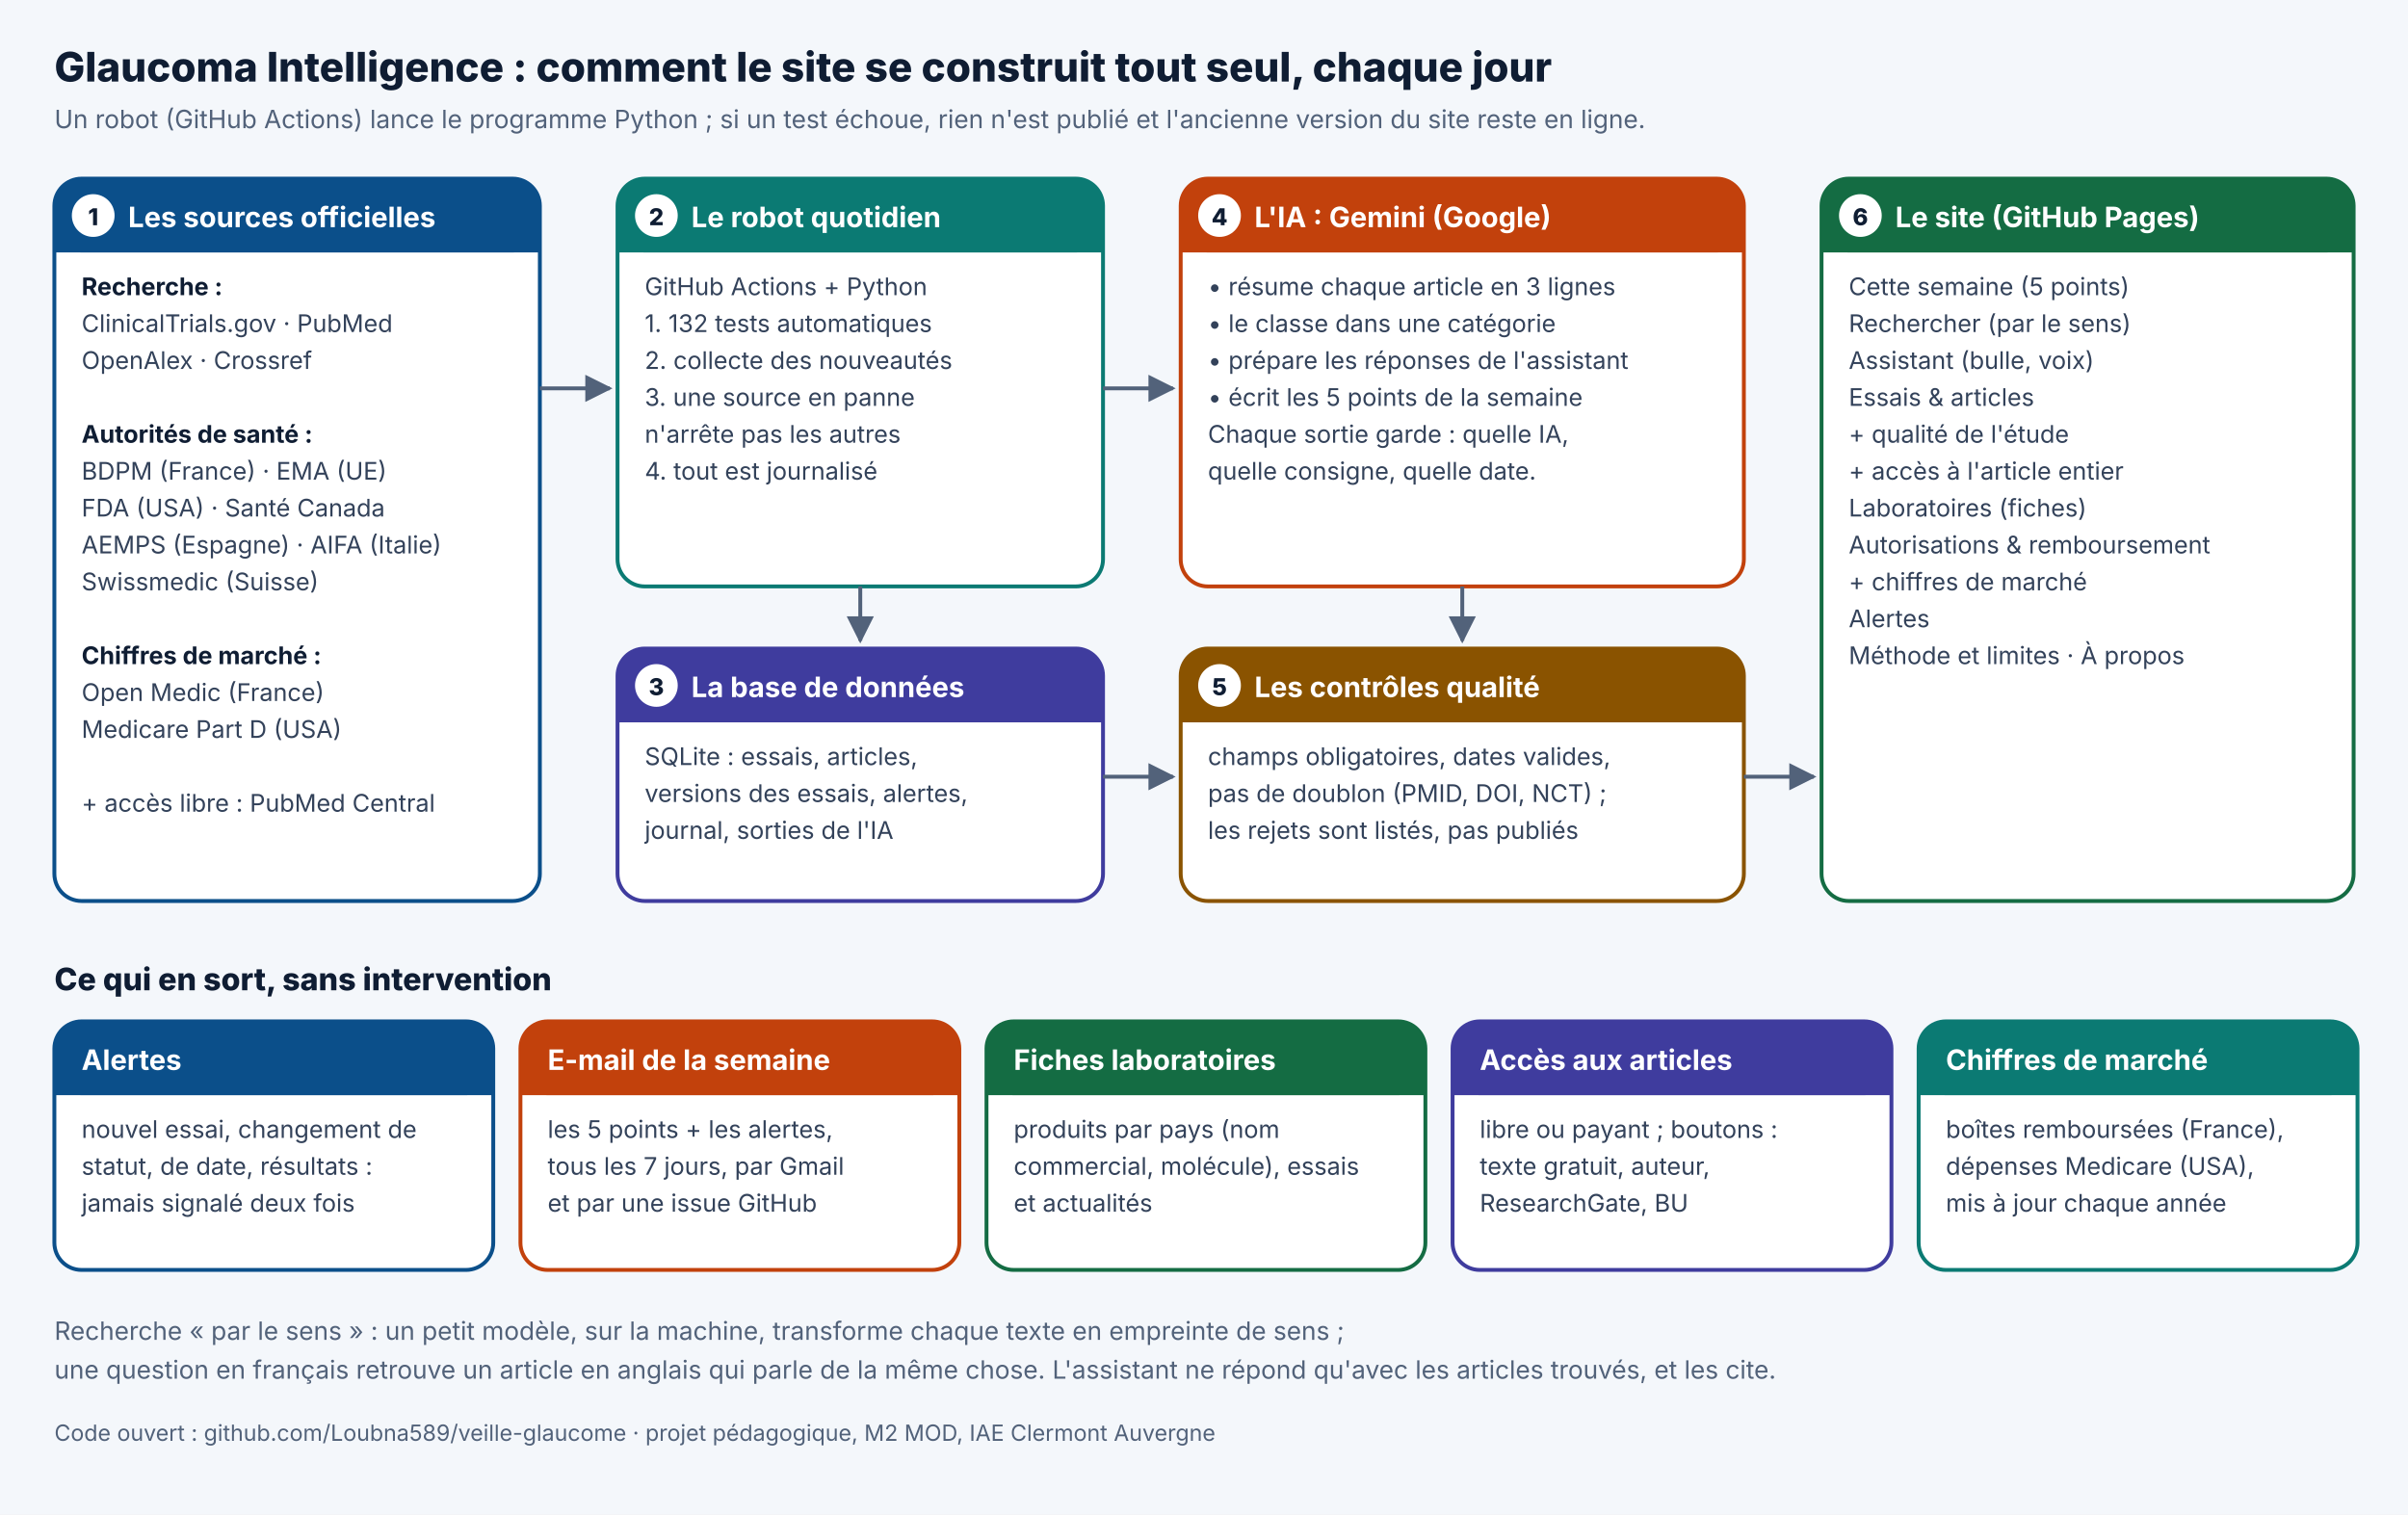
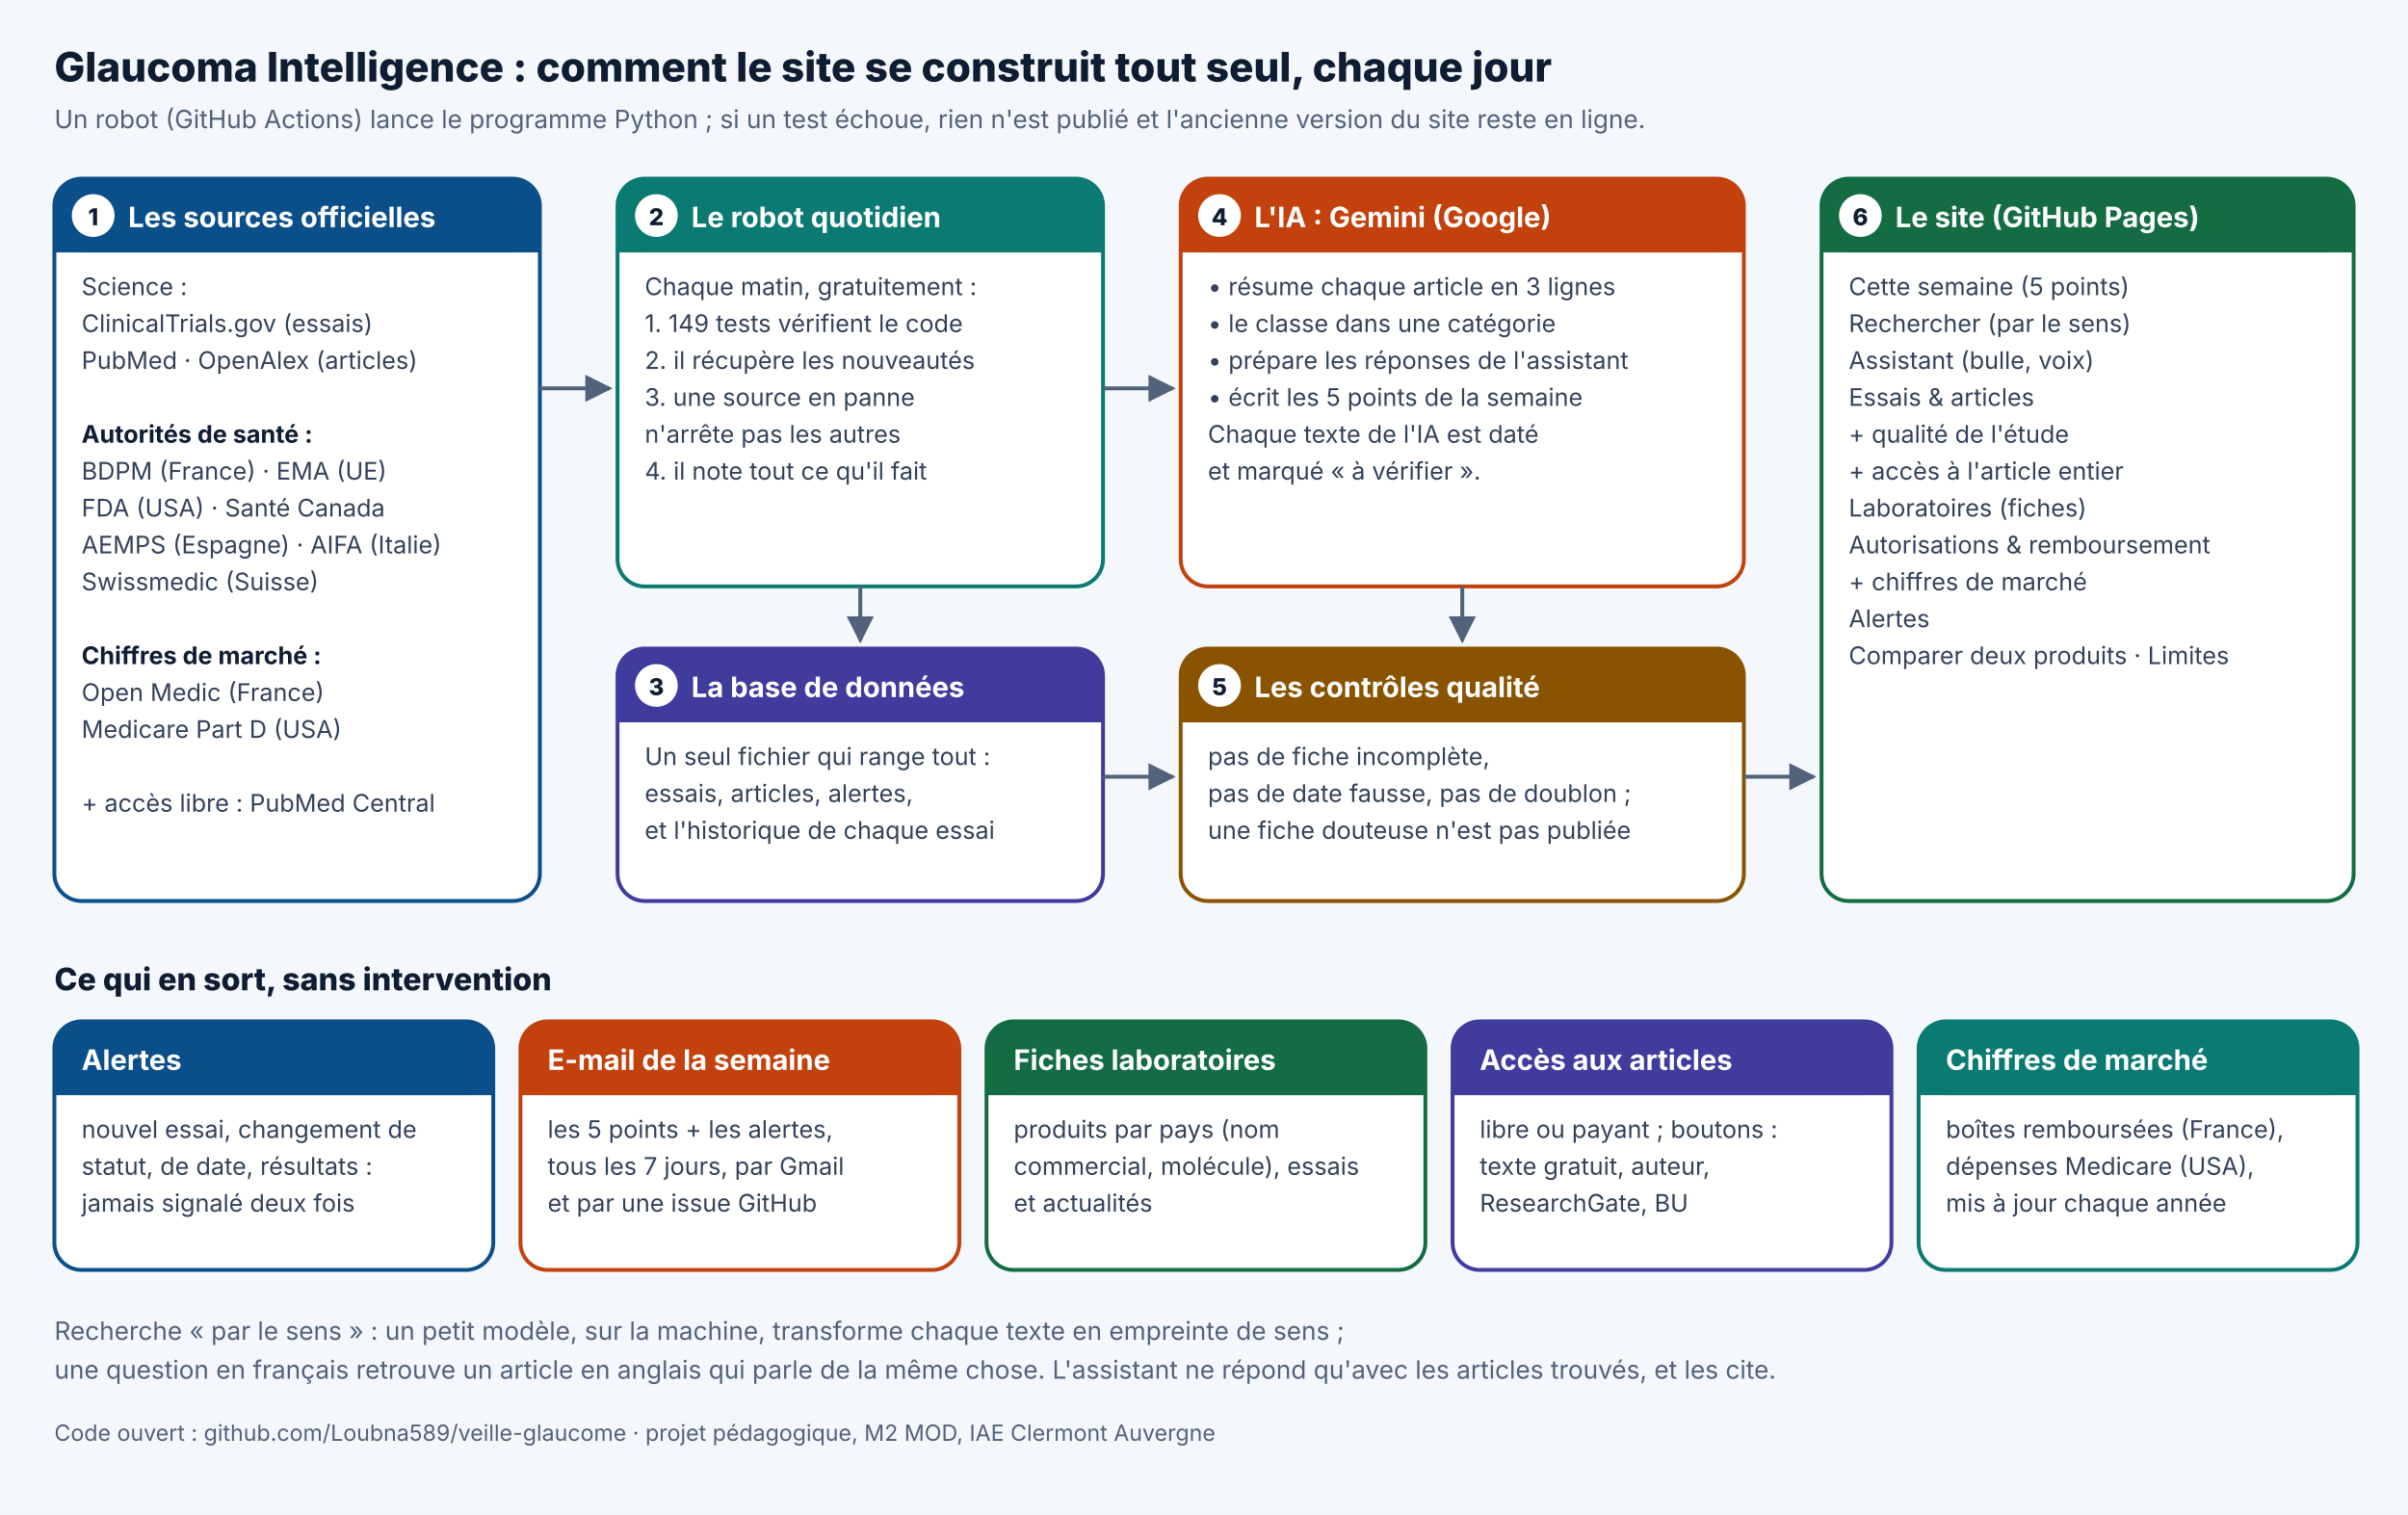
<svg xmlns="http://www.w3.org/2000/svg" viewBox="0 0 1240 780" font-family="Inter, Segoe UI, system-ui, sans-serif" role="img" aria-labelledby="t d">
  <defs>
    <marker id="f" viewBox="0 0 10 10" refX="9" refY="5" markerWidth="7" markerHeight="7" orient="auto-start-reverse">
      <path d="M0,0 L10,5 L0,10 z" fill="#52627a" />
    </marker>
    <style>.h1{font-size:21px;font-weight:800;fill:#0f1d33}.h2{font-size:16px;font-weight:800;fill:#0f1d33}.sous{font-size:13px;fill:#52627a}.mini{font-size:11.5px;fill:#52627a}
.ttl{font-size:14.5px;font-weight:700;fill:#fff}.num{font-size:12px;font-weight:800;fill:#0f1d33}.txt{font-size:12.5px;fill:#33425a}.gras{font-size:12.5px;font-weight:700;fill:#0f1d33}
.fl{stroke:#52627a;stroke-width:2;fill:none;marker-end:url(#f)}</style>
  </defs>
  <rect width="1240" height="780" fill="#f4f7fb" />
  <text x="28" y="42" class="h1" text-anchor="start">Glaucoma Intelligence : comment le site se construit tout seul, chaque jour</text>
  <text x="28" y="66" class="sous" text-anchor="start">Un robot (GitHub Actions) lance le programme Python ; si un test échoue, rien n'est publié et l'ancienne version du site reste en ligne.</text>
  <rect x="28" y="92" width="250" height="372" rx="14" fill="#ffffff" stroke="#0b4f8a" stroke-width="2" />
  <rect x="28" y="92" width="250" height="38" rx="14" fill="#0b4f8a" />
  <rect x="28" y="116" width="250" height="14" fill="#0b4f8a" />
  <circle cx="48" cy="111" r="11" fill="#fff" />
  <text x="48" y="116" class="num" text-anchor="middle">1</text>
  <text x="66" y="117" class="ttl" text-anchor="start">Les sources officielles</text>
-   <text x="42" y="152" class="gras" text-anchor="start">Recherche :</text>
-   <text x="42" y="171" class="txt" text-anchor="start">ClinicalTrials.gov · PubMed</text>
-   <text x="42" y="190" class="txt" text-anchor="start">OpenAlex · Crossref</text>
+   <text x="42" y="152" class="txt" text-anchor="start">Science :</text>
+   <text x="42" y="171" class="txt" text-anchor="start">ClinicalTrials.gov (essais)</text>
+   <text x="42" y="190" class="txt" text-anchor="start">PubMed · OpenAlex (articles)</text>
  <text x="42" y="209" class="txt" text-anchor="start" />
  <text x="42" y="228" class="gras" text-anchor="start">Autorités de santé :</text>
  <text x="42" y="247" class="txt" text-anchor="start">BDPM (France) · EMA (UE)</text>
  <text x="42" y="266" class="txt" text-anchor="start">FDA (USA) · Santé Canada</text>
  <text x="42" y="285" class="txt" text-anchor="start">AEMPS (Espagne) · AIFA (Italie)</text>
  <text x="42" y="304" class="txt" text-anchor="start">Swissmedic (Suisse)</text>
  <text x="42" y="323" class="txt" text-anchor="start" />
  <text x="42" y="342" class="gras" text-anchor="start">Chiffres de marché :</text>
  <text x="42" y="361" class="txt" text-anchor="start">Open Medic (France)</text>
  <text x="42" y="380" class="txt" text-anchor="start">Medicare Part D (USA)</text>
  <text x="42" y="399" class="txt" text-anchor="start" />
  <text x="42" y="418" class="txt" text-anchor="start">+ accès libre : PubMed Central</text>
  <rect x="318" y="92" width="250" height="210" rx="14" fill="#ffffff" stroke="#0b7a73" stroke-width="2" />
  <rect x="318" y="92" width="250" height="38" rx="14" fill="#0b7a73" />
  <rect x="318" y="116" width="250" height="14" fill="#0b7a73" />
  <circle cx="338" cy="111" r="11" fill="#fff" />
  <text x="338" y="116" class="num" text-anchor="middle">2</text>
  <text x="356" y="117" class="ttl" text-anchor="start">Le robot quotidien</text>
-   <text x="332" y="152" class="txt" text-anchor="start">GitHub Actions + Python</text>
-   <text x="332" y="171" class="txt" text-anchor="start">1. 132 tests automatiques</text>
-   <text x="332" y="190" class="txt" text-anchor="start">2. collecte des nouveautés</text>
+   <text x="332" y="152" class="txt" text-anchor="start">Chaque matin, gratuitement :</text>
+   <text x="332" y="171" class="txt" text-anchor="start">1. 149 tests vérifient le code</text>
+   <text x="332" y="190" class="txt" text-anchor="start">2. il récupère les nouveautés</text>
  <text x="332" y="209" class="txt" text-anchor="start">3. une source en panne</text>
  <text x="332" y="228" class="txt" text-anchor="start">    n'arrête pas les autres</text>
-   <text x="332" y="247" class="txt" text-anchor="start">4. tout est journalisé</text>
+   <text x="332" y="247" class="txt" text-anchor="start">4. il note tout ce qu'il fait</text>
  <rect x="318" y="334" width="250" height="130" rx="14" fill="#ffffff" stroke="#3f3c9e" stroke-width="2" />
  <rect x="318" y="334" width="250" height="38" rx="14" fill="#3f3c9e" />
  <rect x="318" y="358" width="250" height="14" fill="#3f3c9e" />
  <circle cx="338" cy="353" r="11" fill="#fff" />
  <text x="338" y="358" class="num" text-anchor="middle">3</text>
  <text x="356" y="359" class="ttl" text-anchor="start">La base de données</text>
-   <text x="332" y="394" class="txt" text-anchor="start">SQLite : essais, articles,</text>
-   <text x="332" y="413" class="txt" text-anchor="start">versions des essais, alertes,</text>
-   <text x="332" y="432" class="txt" text-anchor="start">journal, sorties de l'IA</text>
+   <text x="332" y="394" class="txt" text-anchor="start">Un seul fichier qui range tout :</text>
+   <text x="332" y="413" class="txt" text-anchor="start">essais, articles, alertes,</text>
+   <text x="332" y="432" class="txt" text-anchor="start">et l'historique de chaque essai</text>
  <rect x="608" y="92" width="290" height="210" rx="14" fill="#ffffff" stroke="#c2410c" stroke-width="2" />
  <rect x="608" y="92" width="290" height="38" rx="14" fill="#c2410c" />
  <rect x="608" y="116" width="290" height="14" fill="#c2410c" />
  <circle cx="628" cy="111" r="11" fill="#fff" />
  <text x="628" y="116" class="num" text-anchor="middle">4</text>
  <text x="646" y="117" class="ttl" text-anchor="start">L'IA : Gemini (Google)</text>
  <text x="622" y="152" class="txt" text-anchor="start">• résume chaque article en 3 lignes</text>
  <text x="622" y="171" class="txt" text-anchor="start">• le classe dans une catégorie</text>
  <text x="622" y="190" class="txt" text-anchor="start">• prépare les réponses de l'assistant</text>
  <text x="622" y="209" class="txt" text-anchor="start">• écrit les 5 points de la semaine</text>
-   <text x="622" y="228" class="txt" text-anchor="start">Chaque sortie garde : quelle IA,</text>
-   <text x="622" y="247" class="txt" text-anchor="start">quelle consigne, quelle date.</text>
+   <text x="622" y="228" class="txt" text-anchor="start">Chaque texte de l'IA est daté</text>
+   <text x="622" y="247" class="txt" text-anchor="start">et marqué « à vérifier ».</text>
  <rect x="608" y="334" width="290" height="130" rx="14" fill="#ffffff" stroke="#8a5300" stroke-width="2" />
  <rect x="608" y="334" width="290" height="38" rx="14" fill="#8a5300" />
  <rect x="608" y="358" width="290" height="14" fill="#8a5300" />
  <circle cx="628" cy="353" r="11" fill="#fff" />
  <text x="628" y="358" class="num" text-anchor="middle">5</text>
  <text x="646" y="359" class="ttl" text-anchor="start">Les contrôles qualité</text>
-   <text x="622" y="394" class="txt" text-anchor="start">champs obligatoires, dates valides,</text>
-   <text x="622" y="413" class="txt" text-anchor="start">pas de doublon (PMID, DOI, NCT) ;</text>
-   <text x="622" y="432" class="txt" text-anchor="start">les rejets sont listés, pas publiés</text>
+   <text x="622" y="394" class="txt" text-anchor="start">pas de fiche incomplète,</text>
+   <text x="622" y="413" class="txt" text-anchor="start">pas de date fausse, pas de doublon ;</text>
+   <text x="622" y="432" class="txt" text-anchor="start">une fiche douteuse n'est pas publiée</text>
  <rect x="938" y="92" width="274" height="372" rx="14" fill="#ffffff" stroke="#146c43" stroke-width="2" />
  <rect x="938" y="92" width="274" height="38" rx="14" fill="#146c43" />
  <rect x="938" y="116" width="274" height="14" fill="#146c43" />
  <circle cx="958" cy="111" r="11" fill="#fff" />
  <text x="958" y="116" class="num" text-anchor="middle">6</text>
  <text x="976" y="117" class="ttl" text-anchor="start">Le site (GitHub Pages)</text>
  <text x="952" y="152" class="txt" text-anchor="start">Cette semaine (5 points)</text>
  <text x="952" y="171" class="txt" text-anchor="start">Rechercher (par le sens)</text>
  <text x="952" y="190" class="txt" text-anchor="start">Assistant (bulle, voix)</text>
  <text x="952" y="209" class="txt" text-anchor="start">Essais &amp; articles</text>
  <text x="952" y="228" class="txt" text-anchor="start">  + qualité de l'étude</text>
  <text x="952" y="247" class="txt" text-anchor="start">  + accès à l'article entier</text>
  <text x="952" y="266" class="txt" text-anchor="start">Laboratoires (fiches)</text>
  <text x="952" y="285" class="txt" text-anchor="start">Autorisations &amp; remboursement</text>
  <text x="952" y="304" class="txt" text-anchor="start">  + chiffres de marché</text>
  <text x="952" y="323" class="txt" text-anchor="start">Alertes</text>
-   <text x="952" y="342" class="txt" text-anchor="start">Méthode et limites · À propos</text>
+   <text x="952" y="342" class="txt" text-anchor="start">Comparer deux produits · Limites</text>
  <path d="M278,200 L314,200" class="fl" />
  <path d="M443,302 L443,330" class="fl" />
  <path d="M568,200 L604,200" class="fl" />
  <path d="M568,400 L604,400" class="fl" />
  <path d="M753,302 L753,330" class="fl" />
  <path d="M898,400 L934,400" class="fl" />
  <text x="28" y="510" class="h2" text-anchor="start">Ce qui en sort, sans intervention</text>
  <rect x="28" y="526" width="226" height="128" rx="14" fill="#ffffff" stroke="#0b4f8a" stroke-width="2" />
  <rect x="28" y="526" width="226" height="38" rx="14" fill="#0b4f8a" />
  <rect x="28" y="550" width="226" height="14" fill="#0b4f8a" />
  <text x="42" y="551" class="ttl" text-anchor="start">Alertes</text>
  <text x="42" y="586" class="txt" text-anchor="start">nouvel essai, changement de</text>
  <text x="42" y="605" class="txt" text-anchor="start">statut, de date, résultats :</text>
  <text x="42" y="624" class="txt" text-anchor="start">jamais signalé deux fois</text>
  <rect x="268" y="526" width="226" height="128" rx="14" fill="#ffffff" stroke="#c2410c" stroke-width="2" />
  <rect x="268" y="526" width="226" height="38" rx="14" fill="#c2410c" />
  <rect x="268" y="550" width="226" height="14" fill="#c2410c" />
  <text x="282" y="551" class="ttl" text-anchor="start">E-mail de la semaine</text>
  <text x="282" y="586" class="txt" text-anchor="start">les 5 points + les alertes,</text>
  <text x="282" y="605" class="txt" text-anchor="start">tous les 7 jours, par Gmail</text>
  <text x="282" y="624" class="txt" text-anchor="start">et par une issue GitHub</text>
  <rect x="508" y="526" width="226" height="128" rx="14" fill="#ffffff" stroke="#146c43" stroke-width="2" />
  <rect x="508" y="526" width="226" height="38" rx="14" fill="#146c43" />
  <rect x="508" y="550" width="226" height="14" fill="#146c43" />
  <text x="522" y="551" class="ttl" text-anchor="start">Fiches laboratoires</text>
  <text x="522" y="586" class="txt" text-anchor="start">produits par pays (nom</text>
  <text x="522" y="605" class="txt" text-anchor="start">commercial, molécule), essais</text>
  <text x="522" y="624" class="txt" text-anchor="start">et actualités</text>
  <rect x="748" y="526" width="226" height="128" rx="14" fill="#ffffff" stroke="#3f3c9e" stroke-width="2" />
  <rect x="748" y="526" width="226" height="38" rx="14" fill="#3f3c9e" />
  <rect x="748" y="550" width="226" height="14" fill="#3f3c9e" />
  <text x="762" y="551" class="ttl" text-anchor="start">Accès aux articles</text>
  <text x="762" y="586" class="txt" text-anchor="start">libre ou payant ; boutons :</text>
  <text x="762" y="605" class="txt" text-anchor="start">texte gratuit, auteur,</text>
  <text x="762" y="624" class="txt" text-anchor="start">ResearchGate, BU</text>
  <rect x="988" y="526" width="226" height="128" rx="14" fill="#ffffff" stroke="#0b7a73" stroke-width="2" />
  <rect x="988" y="526" width="226" height="38" rx="14" fill="#0b7a73" />
  <rect x="988" y="550" width="226" height="14" fill="#0b7a73" />
  <text x="1002" y="551" class="ttl" text-anchor="start">Chiffres de marché</text>
  <text x="1002" y="586" class="txt" text-anchor="start">boîtes remboursées (France),</text>
  <text x="1002" y="605" class="txt" text-anchor="start">dépenses Medicare (USA),</text>
  <text x="1002" y="624" class="txt" text-anchor="start">mis à jour chaque année</text>
  <text x="28" y="690" class="sous" text-anchor="start">Recherche « par le sens » : un petit modèle, sur la machine, transforme chaque texte en empreinte de sens ;</text>
  <text x="28" y="710" class="sous" text-anchor="start">une question en français retrouve un article en anglais qui parle de la même chose. L'assistant ne répond qu'avec les articles trouvés, et les cite.</text>
  <text x="28" y="742" class="mini" text-anchor="start">Code ouvert : github.com/Loubna589/veille-glaucome · projet pédagogique, M2 MOD, IAE Clermont Auvergne</text>
</svg>
